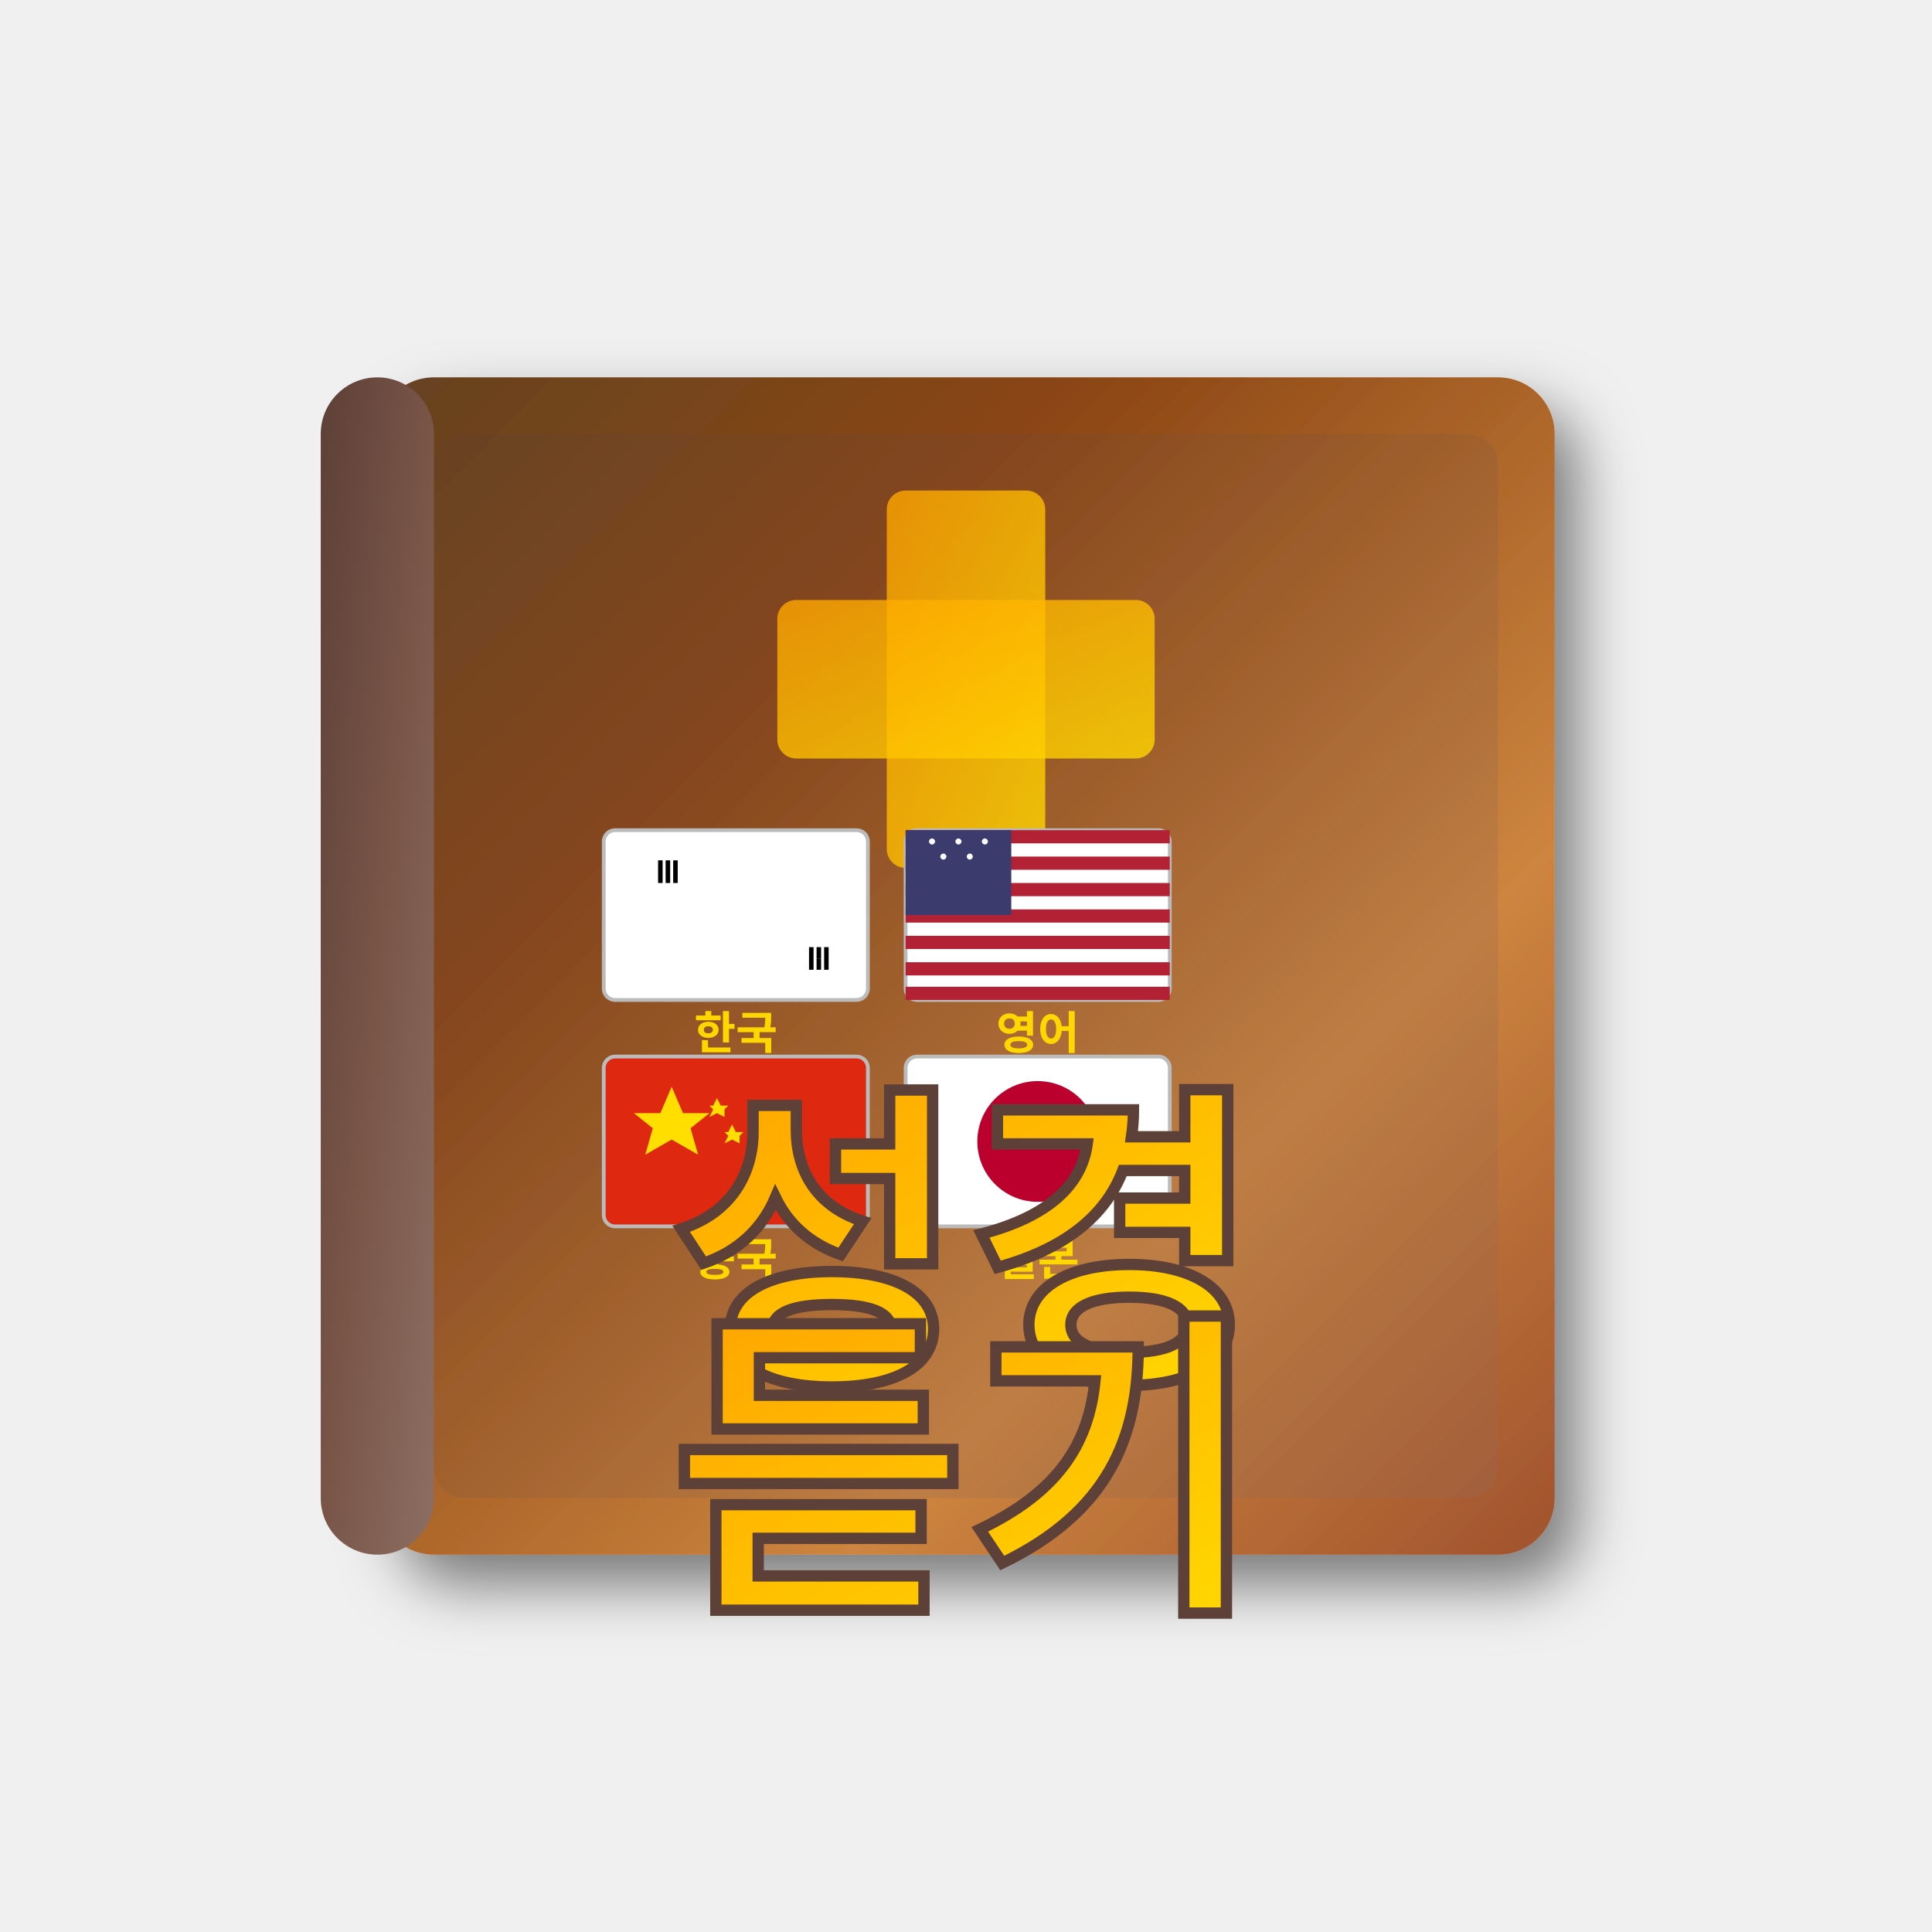
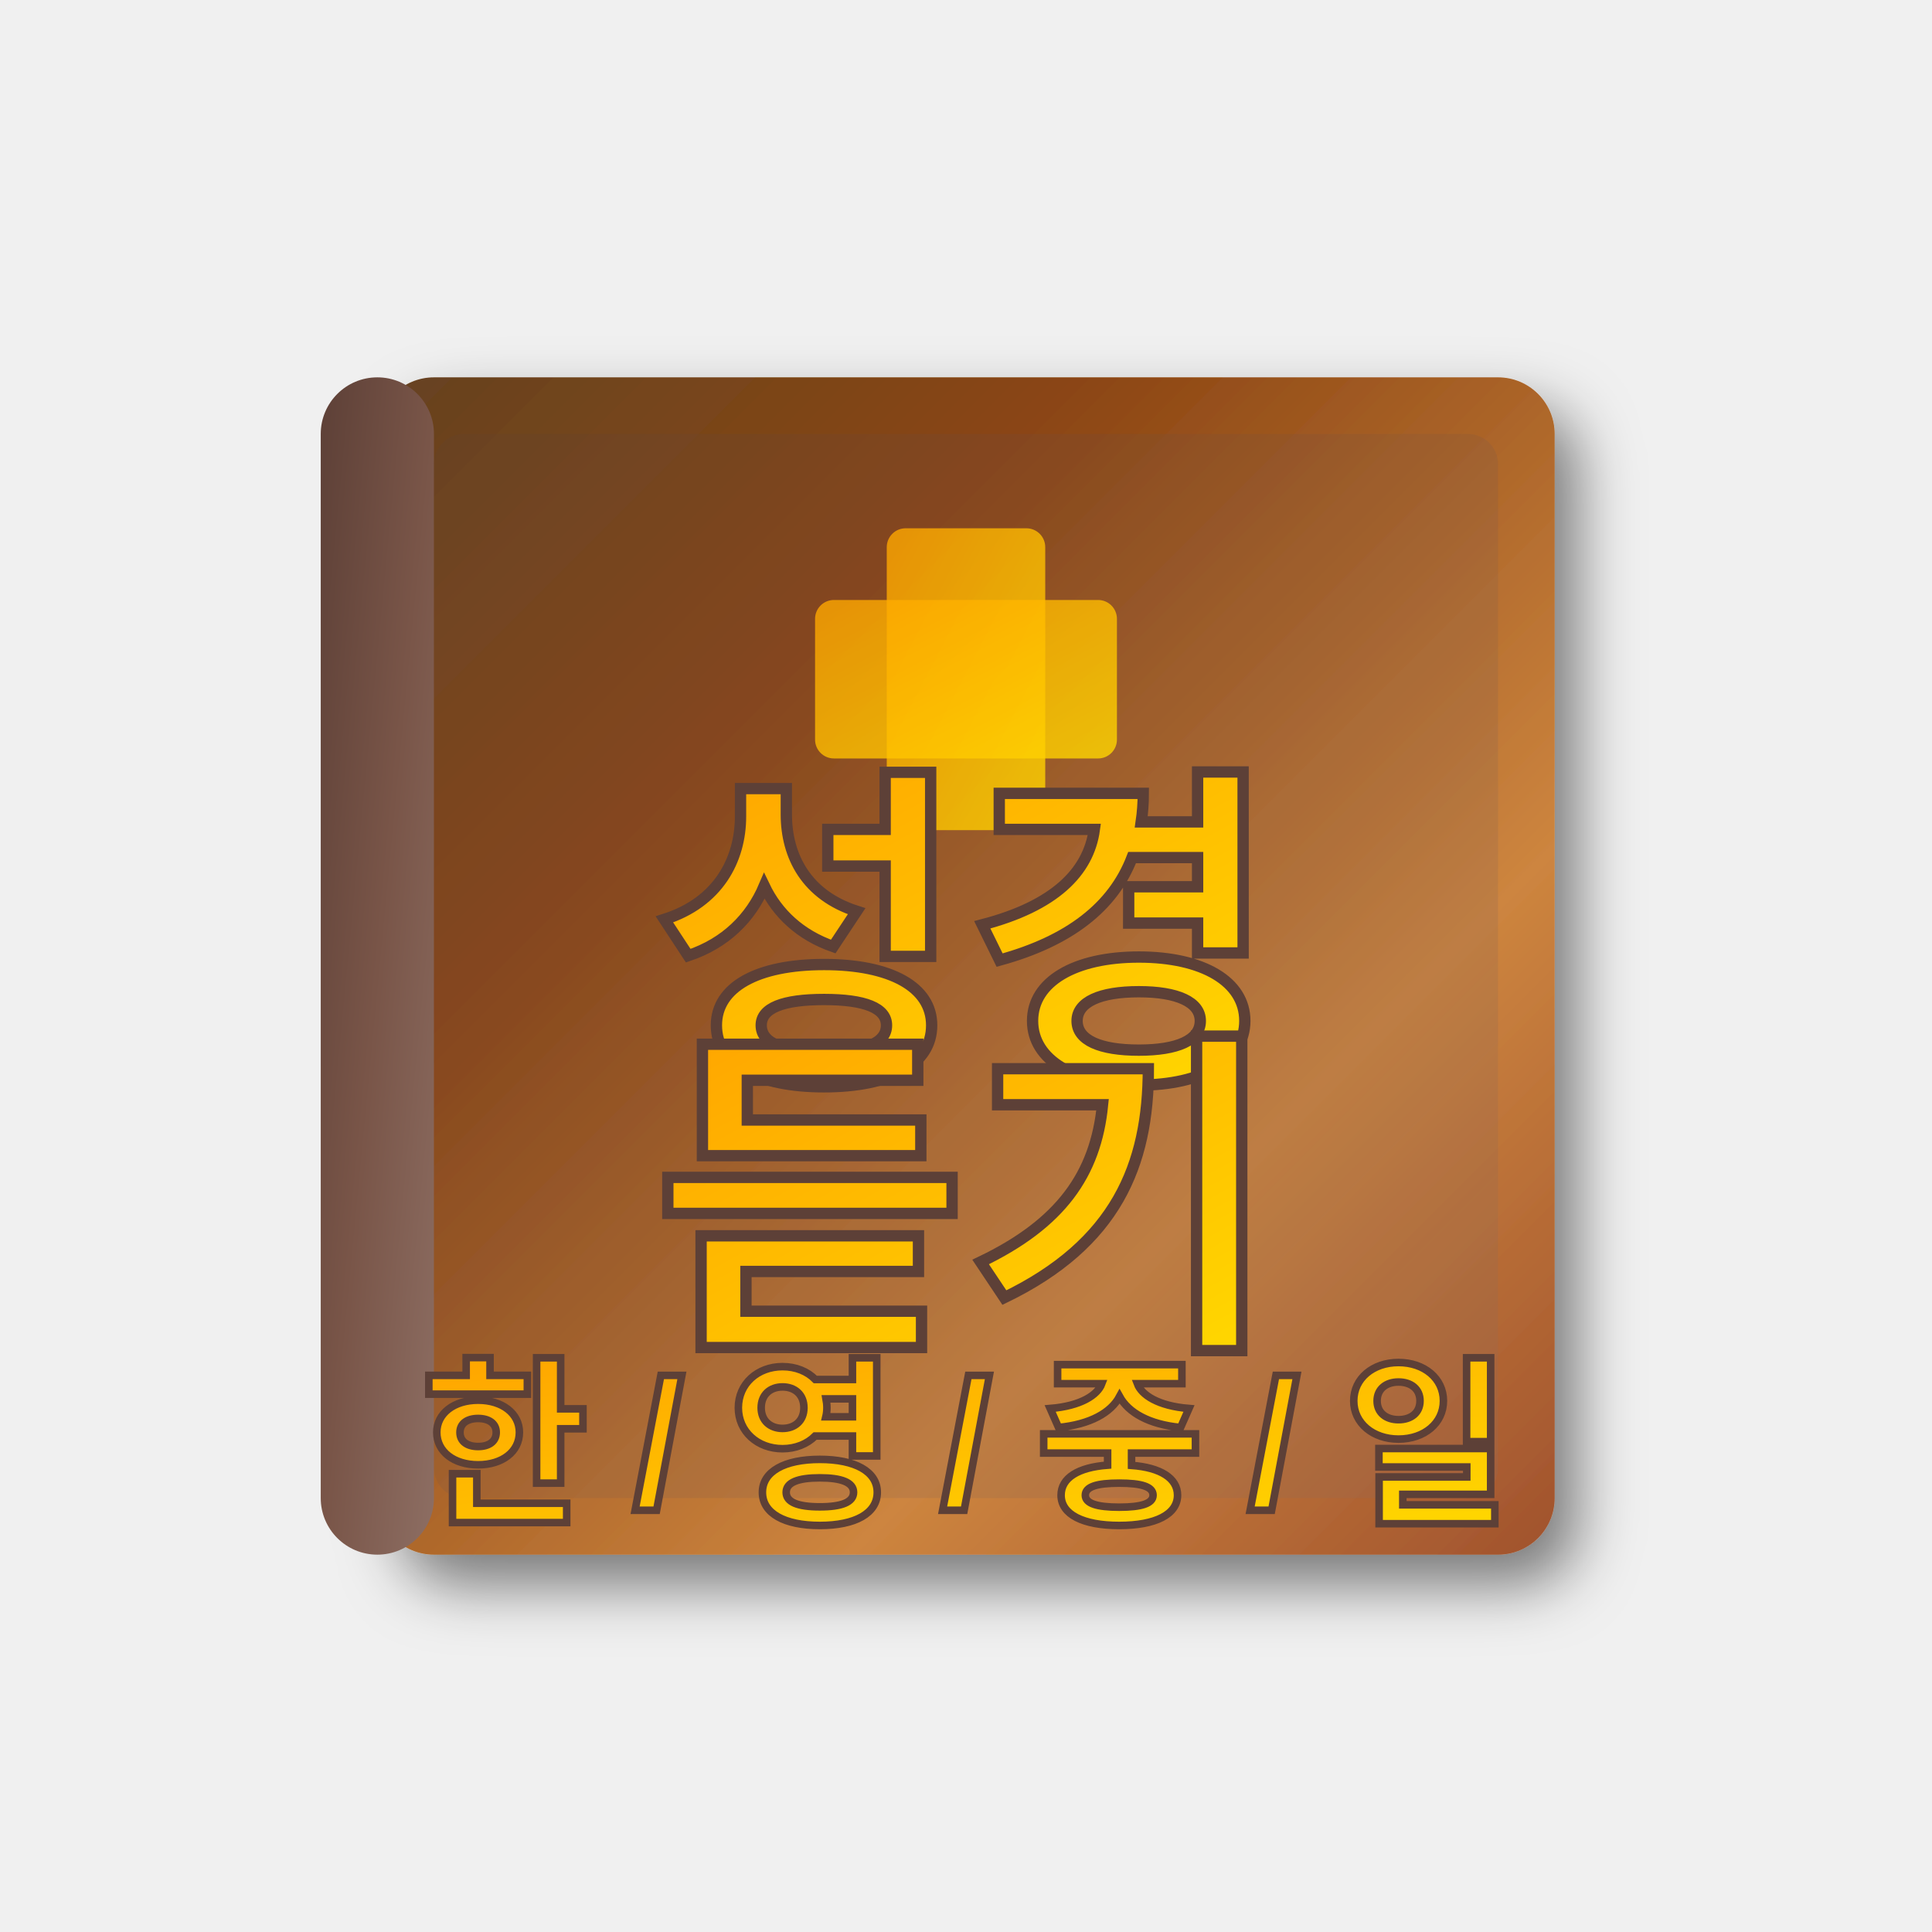
<svg xmlns="http://www.w3.org/2000/svg" width="512" height="512" viewBox="0 0 512 512">
  <defs>
    <linearGradient id="wood2" x1="0%" y1="0%" x2="100%" y2="100%">
      <stop offset="0%" style="stop-color:#654321;stop-opacity:1" />
      <stop offset="30%" style="stop-color:#8B4513;stop-opacity:1" />
      <stop offset="70%" style="stop-color:#CD853F;stop-opacity:1" />
      <stop offset="100%" style="stop-color:#A0522D;stop-opacity:1" />
    </linearGradient>
    <linearGradient id="woodDark2" x1="0%" y1="0%" x2="100%" y2="100%">
      <stop offset="0%" style="stop-color:#5D4037;stop-opacity:1" />
      <stop offset="50%" style="stop-color:#795548;stop-opacity:1" />
      <stop offset="100%" style="stop-color:#8D6E63;stop-opacity:1" />
    </linearGradient>
    <linearGradient id="gold2" x1="0%" y1="0%" x2="100%" y2="100%">
      <stop offset="0%" style="stop-color:#FFA500;stop-opacity:1" />
      <stop offset="100%" style="stop-color:#FFD700;stop-opacity:1" />
    </linearGradient>
    <filter id="shadow2">
      <feDropShadow dx="6" dy="8" stdDeviation="8" flood-color="#000000" flood-opacity="0.5" />
    </filter>
  </defs>
  <rect x="100" y="100" width="312" height="312" rx="15" ry="15" fill="url(#wood2)" filter="url(#shadow2)" />
  <rect x="85" y="100" width="30" height="312" rx="15" ry="15" fill="url(#woodDark2)" />
  <rect x="115" y="115" width="282" height="282" rx="8" fill="url(#woodDark2)" opacity="0.2" />
-   <rect x="235" y="130" width="42" height="100" rx="5" fill="url(#gold2)" opacity="0.8" />
-   <rect x="206" y="159" width="100" height="42" rx="5" fill="url(#gold2)" opacity="0.8" />
-   <g transform="translate(160, 220)">
-     <rect x="0" y="0" width="70" height="45" fill="#ffffff" rx="3" stroke="#bbb" stroke-width="1" />
-     <path d="M 35 22.5 A 10 10 0 0 1 25 22.5 A 10 10 0 0 0 35 22.5" fill="#ff0000" />
-     <path d="M 35 22.5 A 10 10 0 0 0 45 22.5 A 10 10 0 0 1 35 22.5" fill="#0000ff" />
-     <g stroke="#000000" stroke-width="1.2">
-       <line x1="15" y1="8" x2="15" y2="14" />
-       <line x1="17" y1="8" x2="17" y2="14" />
-       <line x1="19" y1="8" x2="19" y2="14" />
-       <line x1="55" y1="31" x2="55" y2="37" />
-       <line x1="57" y1="31" x2="57" y2="34" />
-       <line x1="57" y1="34" x2="57" y2="37" />
-       <line x1="59" y1="31" x2="59" y2="37" />
-     </g>
-     <text x="35" y="58" font-size="12" text-anchor="middle" fill="#FFD700" font-weight="bold">한국</text>
-     <rect x="80" y="0" width="70" height="45" fill="#ffffff" rx="3" stroke="#bbb" stroke-width="1" />
-     <rect x="80" y="0" width="70" height="3.5" fill="#B22234" />
-     <rect x="80" y="7" width="70" height="3.5" fill="#B22234" />
-     <rect x="80" y="14" width="70" height="3.5" fill="#B22234" />
-     <rect x="80" y="21" width="70" height="3.5" fill="#B22234" />
-     <rect x="80" y="28" width="70" height="3.5" fill="#B22234" />
-     <rect x="80" y="35" width="70" height="3.5" fill="#B22234" />
-     <rect x="80" y="41.5" width="70" height="3.5" fill="#B22234" />
-     <rect x="80" y="0" width="28" height="22.5" fill="#3C3B6E" />
-     <g fill="#ffffff">
-       <circle cx="87" cy="3" r="0.8" />
-       <circle cx="94" cy="3" r="0.8" />
-       <circle cx="101" cy="3" r="0.8" />
-       <circle cx="90" cy="7" r="0.8" />
-       <circle cx="97" cy="7" r="0.8" />
-     </g>
-     <text x="115" y="58" font-size="12" text-anchor="middle" fill="#FFD700" font-weight="bold">영어</text>
-     <rect x="0" y="60" width="70" height="45" fill="#DE2910" rx="3" stroke="#bbb" stroke-width="1" />
-     <polygon points="18,68 21,75 28,75 23,79 25,86 18,82 11,86 13,79 8,75 15,75" fill="#FFDE00" />
-     <polygon points="30,71 31,73 33,73 32,74 32,76 30,75 28,76 29,74 28,73 29,73" fill="#FFDE00" />
-     <polygon points="34,78 35,80 37,80 36,81 36,83 34,82 32,83 33,81 32,80 33,80" fill="#FFDE00" />
-     <text x="35" y="118" font-size="12" text-anchor="middle" fill="#FFD700" font-weight="bold">중국</text>
-     <rect x="80" y="60" width="70" height="45" fill="#ffffff" rx="3" stroke="#bbb" stroke-width="1" />
-     <circle cx="115" cy="82.5" r="16" fill="#BC002D" />
-     <text x="115" y="118" font-size="12" text-anchor="middle" fill="#FFD700" font-weight="bold">일본</text>
+   <rect x="235" y="140" width="42" height="80" rx="5" fill="url(#gold2)" opacity="0.8" />
+   <rect x="216" y="159" width="80" height="42" rx="5" fill="url(#gold2)" opacity="0.8" />
+   <g stroke="url(#woodDark2)" stroke-width="1" opacity="0.25">
+     <line x1="130" y1="240" x2="382" y2="240" />
+     <line x1="130" y1="260" x2="382" y2="260" />
+     <line x1="130" y1="350" x2="382" y2="350" />
+     <line x1="130" y1="370" x2="382" y2="370" />
  </g>
-   <text x="256" y="360" font-family="Arial, sans-serif" font-size="85" font-weight="bold" text-anchor="middle" fill="url(#gold2)" stroke="#5D4037" stroke-width="3">성경</text>
-   <text x="256" y="420" font-family="Arial, sans-serif" font-size="85" font-weight="bold" text-anchor="middle" fill="url(#gold2)" stroke="#5D4037" stroke-width="3">듣기</text>
+   <text x="256" y="280" font-family="Arial, sans-serif" font-size="90" font-weight="bold" text-anchor="middle" fill="url(#gold2)" stroke="#5D4037" stroke-width="3">성경</text>
+   <text x="256" y="350" font-family="Arial, sans-serif" font-size="90" font-weight="bold" text-anchor="middle" fill="url(#gold2)" stroke="#5D4037" stroke-width="3">듣기</text>
+   <text x="256" y="400" font-family="Arial, sans-serif" font-size="48" font-weight="bold" text-anchor="middle" fill="url(#gold2)" stroke="#5D4037" stroke-width="2" letter-spacing="12px">한/영/중/일</text>
</svg>
